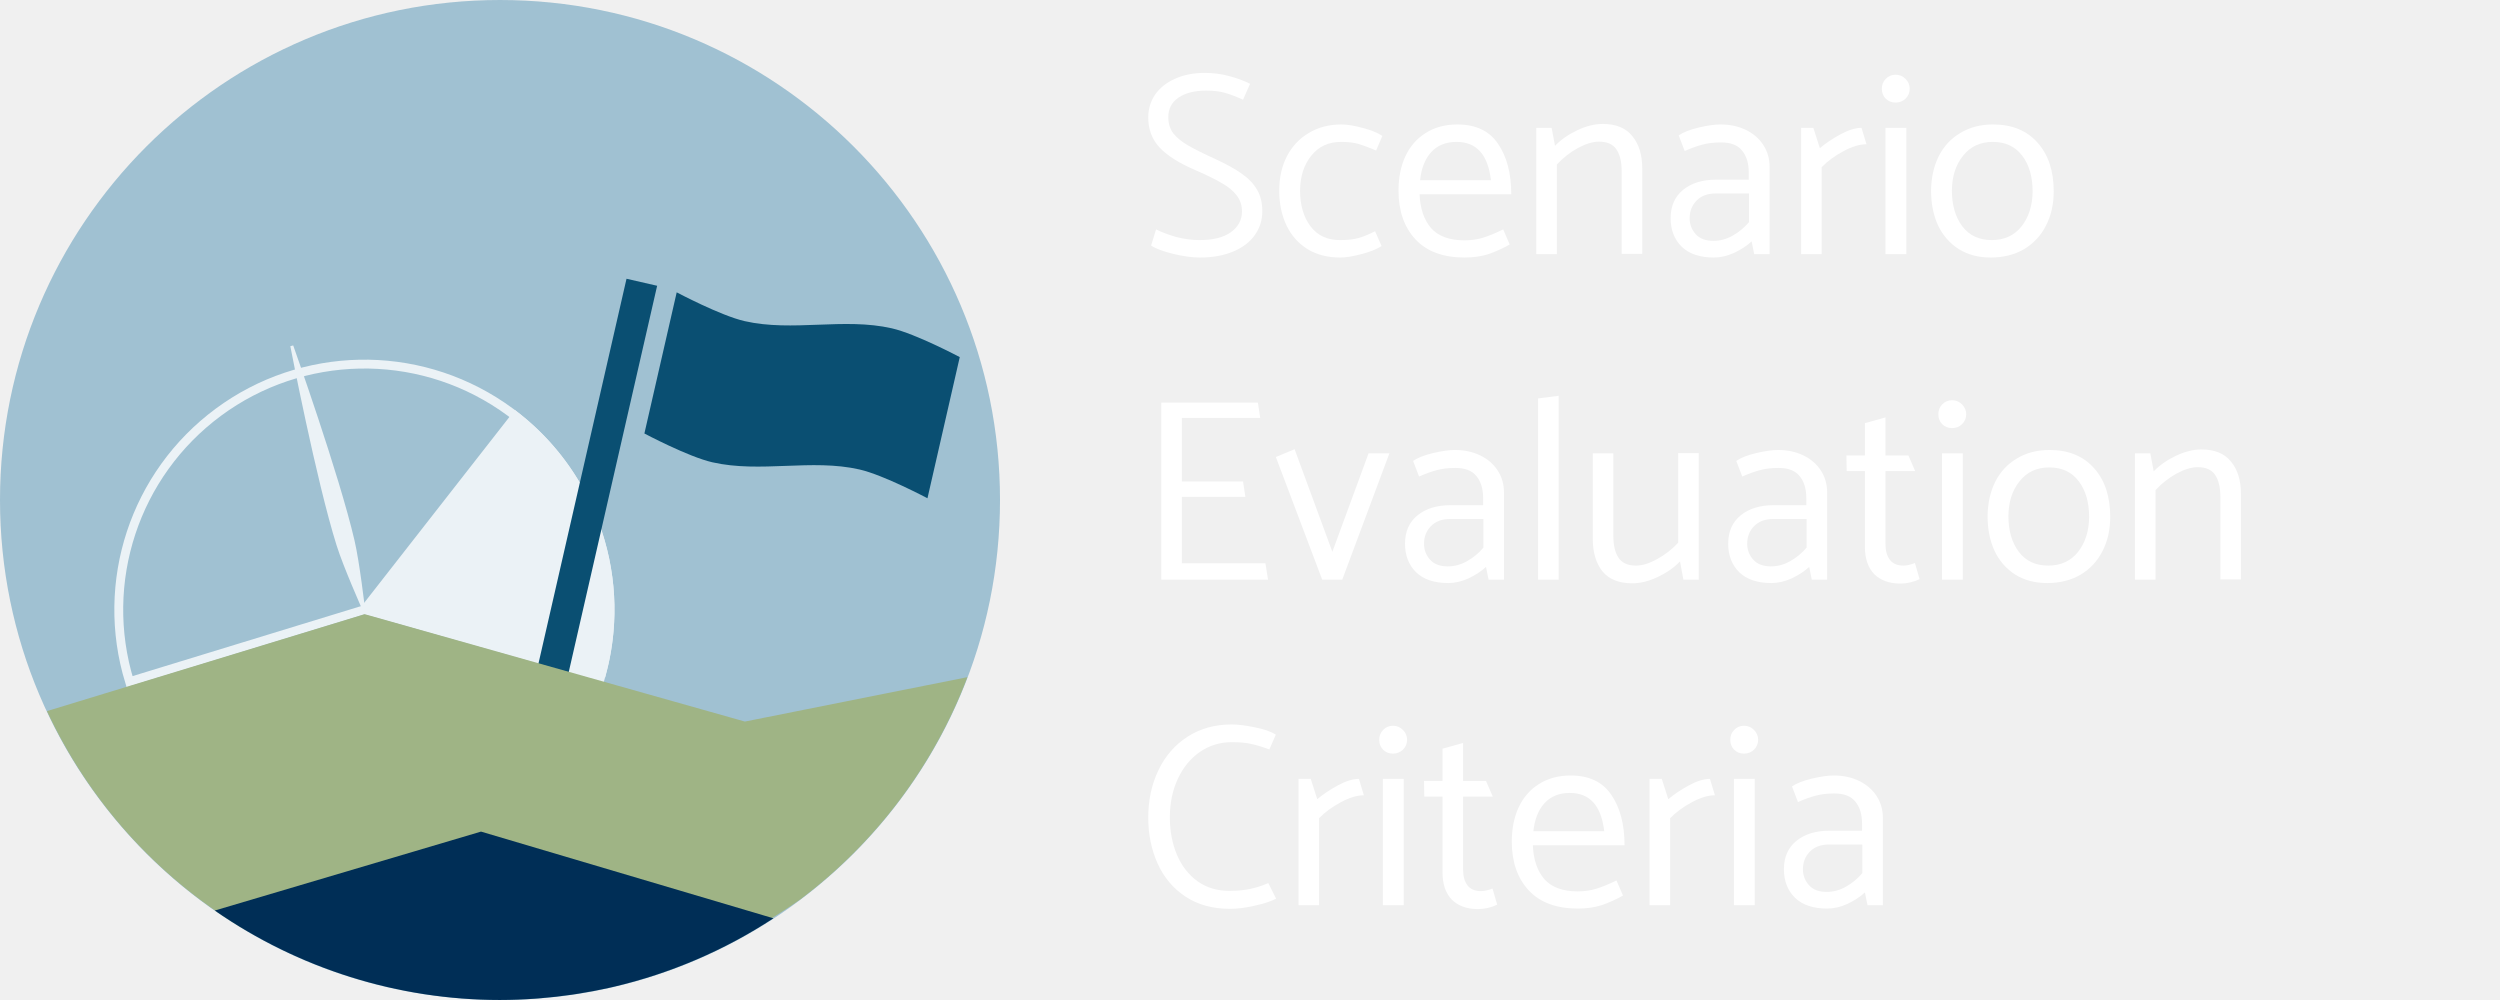
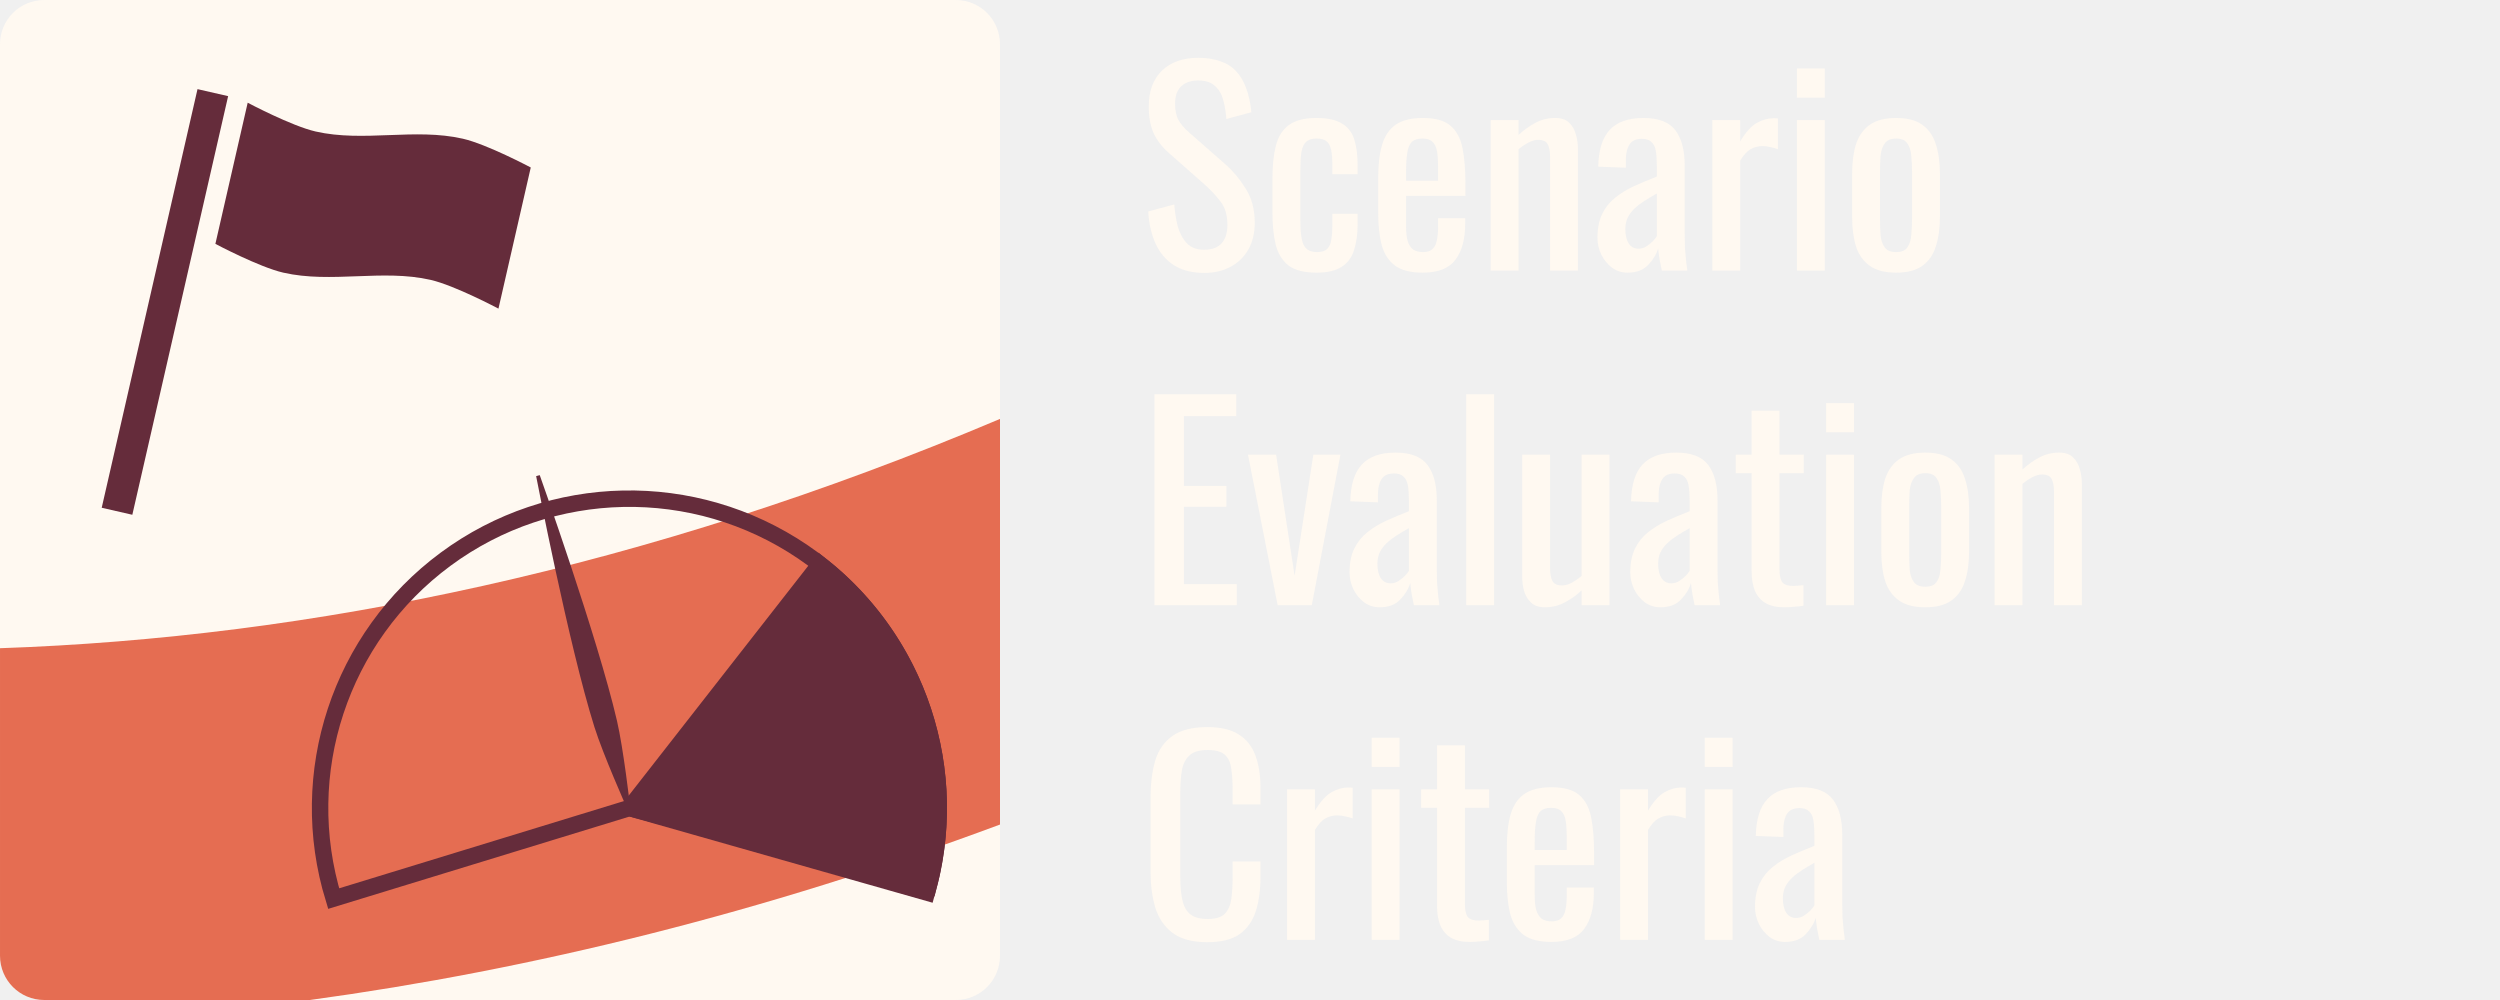
<svg xmlns="http://www.w3.org/2000/svg" version="1.1" id="svg2" xml:space="preserve" width="640" height="256" viewBox="0 0 640 256">
  <defs id="defs6" />
  <g id="g8" transform="matrix(1.333333,0,0,-1.333333,-474.3139,3852.588)">
    <g id="path1038" transform="matrix(2.834646,0,0,-2.834646,611.0355,2909.929)" />
-     <g aria-label="Scenario Evaluation Criteria" transform="scale(1,-1)" id="text381" style="font-size:50px;font-family:Catamaran;-inkscape-font-specification:Catamaran;fill:#ffffff;stroke-width:1.701">
-       <path d="m 576.748,-2842.296 q 1.35,0.9 4.25,1.6 2.9,0.7 5.1,0.7 3.7,0 6.4,-1.15 2.75,-1.15 4.15,-3.15 1.45,-2 1.45,-4.6 0,-2.4 -1,-4.1 -1,-1.75 -2.95,-3.1 -1.9,-1.35 -5.05,-2.8 -3.5,-1.6 -5.3,-2.65 -1.8,-1.05 -2.8,-2.3 -0.95,-1.3 -0.95,-3.1 0,-2.4 1.95,-3.75 2,-1.35 5.3,-1.35 2.2,0 3.7,0.45 1.55,0.45 3.4,1.3 l 1.35,-3.05 q -1.75,-0.9 -4.05,-1.5 -2.25,-0.6 -4.65,-0.6 -3.25,0 -5.75,1.15 -2.45,1.1 -3.8,3.05 -1.3,1.95 -1.3,4.35 0,3.4 2.15,5.75 2.2,2.35 6.85,4.35 3.25,1.4 5.1,2.5 1.9,1.05 2.9,2.4 1,1.3 1,3.05 0,2.45 -2.15,4 -2.1,1.5 -6,1.5 -2.2,0 -4.5,-0.6 -2.25,-0.65 -3.85,-1.45 z" id="path303" style="fill:#ffffff" />
-       <path d="m 619.748,-2845.046 q -1.75,0.9 -3.15,1.3 -1.4,0.4 -3.6,0.4 -3.65,0 -5.65,-2.65 -2,-2.65 -2,-6.9 0.05,-4.05 2.15,-6.65 2.1,-2.65 5.7,-2.65 2.1,0 3.4,0.4 1.35,0.4 3.35,1.25 l 1.2,-2.8 q -1.45,-0.95 -3.85,-1.55 -2.35,-0.65 -4,-0.65 -3.6,0 -6.3,1.65 -2.7,1.6 -4.2,4.5 -1.45,2.85 -1.45,6.55 0,3.75 1.4,6.7 1.4,2.9 4.05,4.55 2.65,1.6 6.25,1.6 1.65,0 4.05,-0.65 2.4,-0.6 3.9,-1.55 z" id="path305" style="fill:#ffffff" />
-       <path d="m 645.898,-2852.146 q 0,-6 -2.55,-9.7 -2.5,-3.7 -7.8,-3.7 -3.5,0 -6.1,1.65 -2.55,1.6 -3.9,4.5 -1.3,2.85 -1.3,6.55 0,5.85 3.25,9.35 3.25,3.5 9.45,3.5 2.5,0 4.55,-0.65 2.05,-0.7 4.1,-1.85 l -1.25,-2.9 q -2.25,1.1 -3.9,1.6 -1.6,0.5 -3.55,0.5 -4.3,0 -6.4,-2.35 -2.05,-2.4 -2.2,-6.5 z m -17.5,-2.7 q 0.35,-3.4 2.1,-5.35 1.8,-2 4.9,-2 5.75,0 6.6,7.35 z" id="path307" style="fill:#ffffff" />
-       <path d="m 654.648,-2857.846 q 1.75,-1.9 4,-3.15 2.3,-1.25 4.1,-1.25 2.35,0 3.35,1.5 1,1.5 1,4.2 v 15.85 h 3.95 v -16.4 q 0,-3.9 -1.9,-6.2 -1.85,-2.35 -5.7,-2.35 -2.3,0 -4.85,1.2 -2.55,1.2 -4.3,3 l -0.65,-3.45 h -2.95 v 24.25 h 3.95 z" id="path309" style="fill:#ffffff" />
-       <path d="m 679.198,-2860.446 q 1.8,-0.8 3.3,-1.2 1.55,-0.45 3.7,-0.45 2.75,0 4,1.55 1.3,1.55 1.3,4.25 v 1.35 h -6.25 q -3.95,0 -6.35,1.95 -2.4,1.95 -2.4,5.45 0,3.35 2.1,5.45 2.15,2.1 6.2,2.1 1.9,0 3.9,-0.9 2,-0.95 3.35,-2.2 l 0.5,2.45 h 2.95 v -16.75 q 0,-2.35 -1.2,-4.2 -1.2,-1.85 -3.35,-2.9 -2.15,-1.05 -4.9,-1.05 -1.65,0 -4.2,0.6 -2.5,0.6 -3.8,1.5 z m 0.95,12.9 q 0,-2 1.3,-3.35 1.35,-1.4 3.7,-1.4 h 6.4 v 5.5 q -1.35,1.6 -3.15,2.6 -1.75,1 -3.7,1 -2.25,0 -3.4,-1.3 -1.15,-1.3 -1.15,-3.05 z" id="path311" style="fill:#ffffff" />
-       <path d="m 705.498,-2857.346 q 1.7,-1.75 4.15,-3.05 2.45,-1.35 4.45,-1.35 l -0.95,-3.15 q -1.75,0 -4.05,1.25 -2.3,1.25 -3.95,2.65 l -1.25,-3.9 h -2.35 v 24.25 h 3.95 z" id="path313" style="fill:#ffffff" />
-       <path d="m 719.698,-2869.746 q 1.1,0 1.9,-0.75 0.8,-0.8 0.8,-1.9 0,-1.1 -0.8,-1.9 -0.8,-0.8 -1.9,-0.8 -1.15,0 -1.9,0.8 -0.75,0.75 -0.75,1.9 0,1.15 0.75,1.9 0.75,0.75 1.9,0.75 z m 2.05,29.1 v -24.25 h -4 v 24.25 z" id="path315" style="fill:#ffffff" />
-       <path d="m 750.048,-2852.696 q 0,3.7 -1.5,6.6 -1.45,2.85 -4.2,4.5 -2.75,1.6 -6.4,1.6 -3.5,0 -6.1,-1.6 -2.6,-1.65 -4,-4.55 -1.35,-2.95 -1.35,-6.7 0.05,-3.7 1.45,-6.55 1.45,-2.9 4.15,-4.5 2.7,-1.65 6.3,-1.65 5.45,0 8.55,3.5 3.1,3.45 3.1,9.35 z m -11.9,9.35 q 3.6,0 5.7,-2.6 2.1,-2.65 2.15,-6.7 0,-4.3 -2,-6.9 -2,-2.65 -5.65,-2.65 -3.6,0 -5.7,2.65 -2.1,2.6 -2.15,6.65 0,4.25 2,6.9 2,2.65 5.65,2.65 z" id="path317" style="fill:#ffffff" />
-       <path d="m 599.198,-2778.146 -0.5,-3.15 h -16.05 v -12.75 h 12.2 l -0.45,-2.95 h -11.75 v -12.2 h 15.05 l -0.45,-2.95 h -18.55 v 34 z" id="path319" style="fill:#ffffff" />
-       <path d="m 613.448,-2778.146 9.05,-24.25 h -4 l -6.95,18.9 -7.25,-19.7 -3.6,1.5 8.9,23.55 z" id="path321" style="fill:#ffffff" />
-       <path d="m 628.198,-2797.946 q 1.8,-0.8 3.3,-1.2 1.55,-0.45 3.7,-0.45 2.75,0 4,1.55 1.3,1.55 1.3,4.25 v 1.35 h -6.25 q -3.95,0 -6.35,1.95 -2.4,1.95 -2.4,5.45 0,3.35 2.1,5.45 2.15,2.1 6.2,2.1 1.9,0 3.9,-0.9 2,-0.95 3.35,-2.2 l 0.5,2.45 h 2.95 v -16.75 q 0,-2.35 -1.2,-4.2 -1.2,-1.85 -3.35,-2.9 -2.15,-1.05 -4.9,-1.05 -1.65,0 -4.2,0.6 -2.5,0.6 -3.8,1.5 z m 0.95,12.9 q 0,-2 1.3,-3.35 1.35,-1.4 3.7,-1.4 h 6.4 v 5.5 q -1.35,1.6 -3.15,2.6 -1.75,1 -3.7,1 -2.25,0 -3.4,-1.3 -1.15,-1.3 -1.15,-3.05 z" id="path323" style="fill:#ffffff" />
-       <path d="m 654.998,-2778.146 v -35.3 l -3.95,0.5 v 34.8 z" id="path325" style="fill:#ffffff" />
-       <path d="m 677.948,-2785.246 q -1.75,1.9 -4.05,3.15 -2.25,1.25 -4.05,1.25 -2.35,0 -3.35,-1.5 -1,-1.5 -1,-4.2 v -15.85 h -3.95 v 16.4 q 0,3.9 1.85,6.25 1.9,2.3 5.75,2.3 2.3,0 4.85,-1.2 2.55,-1.2 4.3,-3 l 0.65,3.5 h 2.95 v -24.3 h -3.95 z" id="path327" style="fill:#ffffff" />
-       <path d="m 690.248,-2797.946 q 1.8,-0.8 3.3,-1.2 1.55,-0.45 3.7,-0.45 2.75,0 4,1.55 1.3,1.55 1.3,4.25 v 1.35 h -6.25 q -3.95,0 -6.35,1.95 -2.4,1.95 -2.4,5.45 0,3.35 2.1,5.45 2.15,2.1 6.2,2.1 1.9,0 3.9,-0.9 2,-0.95 3.35,-2.2 l 0.5,2.45 h 2.95 v -16.75 q 0,-2.35 -1.2,-4.2 -1.2,-1.85 -3.35,-2.9 -2.15,-1.05 -4.9,-1.05 -1.65,0 -4.2,0.6 -2.5,0.6 -3.8,1.5 z m 0.95,12.9 q 0,-2 1.3,-3.35 1.35,-1.4 3.7,-1.4 h 6.4 v 5.5 q -1.35,1.6 -3.15,2.6 -1.75,1 -3.7,1 -2.25,0 -3.4,-1.3 -1.15,-1.3 -1.15,-3.05 z" id="path329" style="fill:#ffffff" />
-       <path d="m 717.748,-2801.996 v -7.3 l -3.95,1.1 v 6.2 h -3.55 l 0.05,3 h 3.5 v 14.55 q 0,3.4 1.8,5.25 1.85,1.8 5,1.8 1.9,0 3.7,-0.85 l -0.9,-3.1 q -1.25,0.5 -2.2,0.5 -1.75,0 -2.6,-1.1 -0.85,-1.1 -0.85,-3.05 v -14 h 5.7 l -1.3,-3 z" id="path331" style="fill:#ffffff" />
-       <path d="m 730.548,-2807.246 q 1.1,0 1.9,-0.75 0.8,-0.8 0.8,-1.9 0,-1.1 -0.8,-1.9 -0.8,-0.8 -1.9,-0.8 -1.15,0 -1.9,0.8 -0.75,0.75 -0.75,1.9 0,1.15 0.75,1.9 0.75,0.75 1.9,0.75 z m 2.05,29.1 v -24.25 h -4 v 24.25 z" id="path333" style="fill:#ffffff" />
-       <path d="m 760.898,-2790.196 q 0,3.7 -1.5,6.6 -1.45,2.85 -4.2,4.5 -2.75,1.6 -6.4,1.6 -3.5,0 -6.1,-1.6 -2.6,-1.65 -4,-4.55 -1.35,-2.95 -1.35,-6.7 0.05,-3.7 1.45,-6.55 1.45,-2.9 4.15,-4.5 2.7,-1.65 6.3,-1.65 5.45,0 8.55,3.5 3.1,3.45 3.1,9.35 z m -11.9,9.35 q 3.6,0 5.7,-2.6 2.1,-2.65 2.15,-6.7 0,-4.3 -2,-6.9 -2,-2.65 -5.65,-2.65 -3.6,0 -5.7,2.65 -2.1,2.6 -2.15,6.65 0,4.25 2,6.9 2,2.65 5.65,2.65 z" id="path335" style="fill:#ffffff" />
-       <path d="m 769.598,-2795.346 q 1.75,-1.9 4,-3.15 2.3,-1.25 4.1,-1.25 2.35,0 3.35,1.5 1,1.5 1,4.2 v 15.85 h 3.95 v -16.4 q 0,-3.9 -1.9,-6.2 -1.85,-2.35 -5.7,-2.35 -2.3,0 -4.85,1.2 -2.55,1.2 -4.3,3 l -0.65,-3.45 h -2.95 v 24.25 h 3.95 z" id="path337" style="fill:#ffffff" />
-       <path d="m 600.698,-2748.396 q -1.45,-0.9 -4.05,-1.4 -2.6,-0.55 -4.45,-0.55 -4.8,0 -8.45,2.35 -3.65,2.35 -5.6,6.45 -1.95,4.05 -1.95,9.1 0,4.8 1.8,8.8 1.8,4 5.35,6.35 3.55,2.35 8.55,2.35 2.15,0 4.7,-0.6 2.6,-0.55 4.15,-1.35 l -1.5,-3 q -1.55,0.7 -3.35,1.1 -1.75,0.4 -4.15,0.4 -3.5,0 -6.1,-1.85 -2.6,-1.9 -3.95,-5.1 -1.35,-3.25 -1.35,-7.15 0,-4.15 1.55,-7.45 1.55,-3.3 4.25,-5.15 2.75,-1.85 6.05,-1.85 2.35,0 3.8,0.35 1.45,0.3 3.45,1.05 z" id="path339" style="fill:#ffffff" />
-       <path d="m 608.998,-2732.346 q 1.7,-1.75 4.15,-3.05 2.45,-1.35 4.45,-1.35 l -0.95,-3.15 q -1.75,0 -4.05,1.25 -2.3,1.25 -3.95,2.65 l -1.25,-3.9 h -2.35 v 24.25 h 3.95 z" id="path341" style="fill:#ffffff" />
-       <path d="m 623.198,-2744.746 q 1.1,0 1.9,-0.75 0.8,-0.8 0.8,-1.9 0,-1.1 -0.8,-1.9 -0.8,-0.8 -1.9,-0.8 -1.15,0 -1.9,0.8 -0.75,0.75 -0.75,1.9 0,1.15 0.75,1.9 0.75,0.75 1.9,0.75 z m 2.05,29.1 v -24.25 h -4 v 24.25 z" id="path343" style="fill:#ffffff" />
-       <path d="m 636.648,-2739.496 v -7.3 l -3.95,1.1 v 6.2 h -3.55 l 0.05,3 h 3.5 v 14.55 q 0,3.4 1.8,5.25 1.85,1.8 5,1.8 1.9,0 3.7,-0.85 l -0.9,-3.1 q -1.25,0.5 -2.2,0.5 -1.75,0 -2.6,-1.1 -0.85,-1.1 -0.85,-3.05 v -14 h 5.7 l -1.3,-3 z" id="path345" style="fill:#ffffff" />
-       <path d="m 667.648,-2727.146 q 0,-6 -2.55,-9.7 -2.5,-3.7 -7.8,-3.7 -3.5,0 -6.1,1.65 -2.55,1.6 -3.9,4.5 -1.3,2.85 -1.3,6.55 0,5.85 3.25,9.35 3.25,3.5 9.45,3.5 2.5,0 4.55,-0.65 2.05,-0.7 4.1,-1.85 l -1.25,-2.9 q -2.25,1.1 -3.9,1.6 -1.6,0.5 -3.55,0.5 -4.3,0 -6.4,-2.35 -2.05,-2.4 -2.2,-6.5 z m -17.5,-2.7 q 0.35,-3.4 2.1,-5.35 1.8,-2 4.9,-2 5.75,0 6.6,7.35 z" id="path347" style="fill:#ffffff" />
-       <path d="m 676.398,-2732.346 q 1.7,-1.75 4.15,-3.05 2.45,-1.35 4.45,-1.35 l -0.95,-3.15 q -1.75,0 -4.05,1.25 -2.3,1.25 -3.95,2.65 l -1.25,-3.9 h -2.35 v 24.25 h 3.95 z" id="path349" style="fill:#ffffff" />
-       <path d="m 690.598,-2744.746 q 1.1,0 1.9,-0.75 0.8,-0.8 0.8,-1.9 0,-1.1 -0.8,-1.9 -0.8,-0.8 -1.9,-0.8 -1.15,0 -1.9,0.8 -0.75,0.75 -0.75,1.9 0,1.15 0.75,1.9 0.75,0.75 1.9,0.75 z m 2.05,29.1 v -24.25 h -4 v 24.25 z" id="path351" style="fill:#ffffff" />
-       <path d="m 700.948,-2735.446 q 1.8,-0.8 3.3,-1.2 1.55,-0.45 3.7,-0.45 2.75,0 4,1.55 1.3,1.55 1.3,4.25 v 1.35 h -6.25 q -3.95,0 -6.35,1.95 -2.4,1.95 -2.4,5.45 0,3.35 2.1,5.45 2.15,2.1 6.2,2.1 1.9,0 3.9,-0.9 2,-0.95 3.35,-2.2 l 0.5,2.45 h 2.95 v -16.75 q 0,-2.35 -1.2,-4.2 -1.2,-1.85 -3.35,-2.9 -2.15,-1.05 -4.9,-1.05 -1.65,0 -4.2,0.6 -2.5,0.6 -3.8,1.5 z m 0.95,12.9 q 0,-2 1.3,-3.35 1.35,-1.4 3.7,-1.4 h 6.4 v 5.5 q -1.35,1.6 -3.15,2.6 -1.75,1 -3.7,1 -2.25,0 -3.4,-1.3 -1.15,-1.3 -1.15,-3.05 z" id="path353" style="fill:#ffffff" />
+     <g id="g1921" transform="matrix(2.834646,0,0,-2.834646,67.73544,2889.441)">
+       <path id="rect243" clip-path="none" style="fill:#fff9f1;stroke-width:2.053;fill-opacity:1" d="M 104.6 9.7506889e-07 C 102.938 9.7506889e-07 101.6 1.338 101.6 3 L 101.6 64.734 C 101.6 66.396 102.938 67.733 104.6 67.733 L 166.334 67.733 C 167.996 67.733 169.333 66.396 169.333 64.734 L 169.333 3 C 169.333 1.338 167.996 9.7506889e-07 166.334 9.7506889e-07 L 104.6 9.7506889e-07 z " />
+       <path id="path1772" clip-path="none" style="stroke-width:2.053;fill:#e56d52;fill-opacity:1" d="M 165.583 95.676 C 141.545 105.844 118.796 110.488 97.85 111.207 L 97.85 132.035 C 97.85 133.697 99.187 135.035 100.849 135.035 L 118.837 135.035 C 133.924 132.976 149.553 129.118 165.583 123.15 L 165.583 95.676 z " transform="translate(3.750401,-67.30178)" />
+       <g id="g1713" transform="matrix(1.093526,0.6246449,-0.6246449,1.093526,199.6829,121.7215)">
+         <path style="fill:none;fill-opacity:1;stroke:#652c3b;stroke-width:0.884;stroke-dasharray:none;stroke-opacity:1" id="path1707" d="m -76.014,-12.231 a 16.637,16.637 0 0 1 -3.826,-18.836 16.637,16.637 0 0 1 16.491,-9.874 16.637,16.637 0 0 1 14.797,12.267 l -16.066,4.321 z" />
+         <path style="fill:#652c3b;fill-opacity:1;stroke:#652c3b;stroke-width:0.884;stroke-dasharray:none;stroke-opacity:1" id="path1709" d="m -62.226,-40.817 a 16.637,16.637 0 0 1 13.76,12.478 l -16.152,3.986 z" />
+         <path style="color:#000000;fill:#652c3b;fill-opacity:1;-inkscape-stroke:none" d="m -77.828,-37.363 c 0,0 6.027,7.023 9.413,10.161 1.135,1.052 3.637,2.888 3.637,2.888 l 0.141,-0.141 c 0,0 -1.836,-2.501 -2.888,-3.637 -3.138,-3.386 -10.161,-9.413 -10.161,-9.413 z" id="path1711" />
+       </g>
+       <path id="path1715" style="fill:#652c3b;fill-opacity:1;stroke:none;stroke-width:0.029;stroke-dasharray:none;stroke-opacity:1" d="m 118.377,6.957 c 0,0 2.968,1.576 4.598,1.949 3.259,0.746 6.717,-0.257 9.977,0.489 1.63,0.373 4.598,1.949 4.598,1.949 l -2.188,9.561 c 0,0 -2.968,-1.576 -4.598,-1.949 -3.259,-0.746 -6.717,0.257 -9.977,-0.489 -1.63,-0.373 -4.598,-1.949 -4.598,-1.949 z m -7.814,27.91 6.489,-28.355 -2.074,-0.475 -6.489,28.355 z" />
    </g>
-     <g id="g981" transform="matrix(2.834646,0,0,-2.834646,355.7355,2889.441)">
-       <circle style="fill:#a0c1d2;fill-opacity:1;stroke:none;stroke-width:2.508" id="path1268" cx="33.867" cy="33.867" r="33.867" />
-       <g id="g2237" transform="rotate(29.73591,-143.6132,176.6593)">
-         <path style="fill:none;fill-opacity:1;stroke:#ebf2f6;stroke-width:0.6;stroke-dasharray:none;stroke-opacity:1" id="path1588" d="m -76.014,-12.231 a 16.637,16.637 0 0 1 -3.826,-18.836 16.637,16.637 0 0 1 16.491,-9.874 16.637,16.637 0 0 1 14.797,12.267 l -16.066,4.321 z" />
-         <path style="fill:#ebf2f6;fill-opacity:1;stroke:#ebf2f6;stroke-width:0.6;stroke-dasharray:none;stroke-opacity:1" id="path2056" d="m -62.226,-40.817 a 16.637,16.637 0 0 1 13.76,12.478 l -16.152,3.986 z" />
-         <path style="color:#000000;fill:#ebf2f6;-inkscape-stroke:none" d="m -77.828,-37.363 c 0,0 6.027,7.023 9.413,10.161 1.135,1.052 3.637,2.888 3.637,2.888 l 0.141,-0.141 c 0,0 -1.836,-2.501 -2.888,-3.637 -3.138,-3.386 -10.161,-9.413 -10.161,-9.413 z" id="path2228" />
-       </g>
-       <path id="path6" style="fill:#0a4f72;fill-opacity:1;stroke:none;stroke-width:0.029;stroke-dasharray:none;stroke-opacity:1" d="m 45.835,19.801 c 0,0 2.968,1.576 4.598,1.949 3.259,0.746 6.717,-0.257 9.977,0.489 1.63,0.373 4.598,1.949 4.598,1.949 l -2.188,9.561 c 0,0 -2.968,-1.576 -4.598,-1.949 -3.259,-0.746 -6.717,0.257 -9.977,-0.489 -1.63,-0.373 -4.598,-1.949 -4.598,-1.949 z m -7.814,27.91 6.489,-28.355 -2.074,-0.475 -6.489,28.355 z" />
-       <path id="path1056" style="fill:#9fb485;fill-opacity:1;stroke:none;stroke-width:1.651" d="M 24.699,41.6 3.181,48.165 A 33.867,33.867 0 0 0 16.283,62.787 c 5.327,3.053 11.31,4.717 17.495,4.718 7.363,-8.46e-4 14.414,-2.355 20.41,-6.573 a 33.867,33.867 0 0 0 11.337,-15.067 l -15.071,3.008 z" />
-       <path style="fill:#ebf2f6;fill-opacity:1;stroke:none;stroke-width:1" d="m 41.713,47.512 9.037,-33.725" id="path1885" />
-       <path id="path2511" style="fill:#002e56;fill-opacity:1;stroke:none;stroke-width:1.651" d="m 32.58,56.327 -18.029,5.345 a 33.867,33.867 0 0 0 19.298,6.06 c 0.015,-3.4e-5 0.031,-4.63e-4 0.046,-5.17e-4 a 33.867,33.867 0 0 0 2.35,-0.088 c 0.117,-0.008 0.234,-0.018 0.35,-0.028 a 33.867,33.867 0 0 0 2.104,-0.237 c 0.15,-0.022 0.3,-0.045 0.45,-0.069 a 33.867,33.867 0 0 0 2.092,-0.396 c 0.107,-0.024 0.214,-0.049 0.321,-0.073 A 33.867,33.867 0 0 0 52.386,62.199 Z" />
+     <g aria-label="Scenario Evaluation Criteria" transform="scale(1,-1)" id="text378" style="font-size:50px;font-family:Catamaran;-inkscape-font-specification:Catamaran;fill:#fff9f1;stroke:#652c3b;stroke-width:3.155;fill-opacity:1">
+       <path d="m 586.948,-2837.041 q -3.5,0 -5.85,-1.5 -2.3,-1.5 -3.5,-4.15 -1.2,-2.65 -1.4,-6.15 l 5,-1.35 q 0.15,2.15 0.65,4.15 0.55,2 1.75,3.3 1.2,1.25 3.35,1.25 2.2,0 3.3,-1.2 1.15,-1.25 1.15,-3.55 0,-2.75 -1.25,-4.4 -1.25,-1.7 -3.15,-3.4 l -6.8,-6 q -2,-1.75 -2.95,-3.8 -0.95,-2.1 -0.95,-5.15 0,-4.45 2.55,-6.9 2.55,-2.45 6.95,-2.45 2.4,0 4.2,0.65 1.85,0.6 3.05,1.9 1.25,1.3 1.95,3.3 0.75,1.95 1,4.6 l -4.8,1.3 q -0.15,-2 -0.6,-3.65 -0.45,-1.7 -1.6,-2.7 -1.1,-1.05 -3.2,-1.05 -2.1,0 -3.3,1.15 -1.15,1.1 -1.15,3.3 0,1.85 0.6,3.05 0.65,1.2 2.05,2.45 l 6.85,6 q 2.3,2 4.05,4.8 1.75,2.75 1.75,6.55 0,3 -1.25,5.2 -1.25,2.15 -3.45,3.3 -2.15,1.15 -5,1.15 z" style="font-family:Oswald;-inkscape-font-specification:Oswald;stroke:none;fill:#fff9f1;fill-opacity:1" id="path301" />
+       <path d="m 608.498,-2837.091 q -3.55,0 -5.4,-1.4 -1.8,-1.45 -2.45,-4.05 -0.6,-2.6 -0.6,-6.05 v -6.65 q 0,-3.65 0.65,-6.2 0.65,-2.6 2.45,-3.95 1.85,-1.4 5.35,-1.4 3.15,0 4.85,1.05 1.75,1 2.4,3.05 0.65,2 0.65,5 v 1.7 h -4.85 v -1.75 q 0,-1.9 -0.25,-3 -0.25,-1.1 -0.9,-1.6 -0.65,-0.5 -1.85,-0.5 -1.3,0 -2,0.6 -0.7,0.6 -0.95,2.05 -0.2,1.4 -0.2,3.85 v 9.1 q 0,3.7 0.7,4.95 0.7,1.25 2.5,1.25 1.35,0 1.95,-0.6 0.65,-0.65 0.8,-1.8 0.2,-1.15 0.2,-2.6 v -2.35 h 4.85 v 2 q 0,2.9 -0.7,5 -0.65,2.1 -2.4,3.2 -1.7,1.1 -4.8,1.1 z" style="font-family:Oswald;-inkscape-font-specification:Oswald;stroke:none;fill:#fff9f1;fill-opacity:1" id="path303" />
+       <path d="m 628.898,-2837.091 q -3.4,0 -5.25,-1.3 -1.85,-1.35 -2.6,-3.9 -0.7,-2.6 -0.7,-6.35 v -6.6 q 0,-3.85 0.75,-6.4 0.75,-2.55 2.6,-3.85 1.9,-1.3 5.2,-1.3 3.65,0 5.35,1.5 1.75,1.5 2.3,4.35 0.55,2.8 0.55,6.75 v 2.35 h -11.4 v 5.8 q 0,1.75 0.3,2.85 0.35,1.1 1.05,1.65 0.75,0.5 1.9,0.5 1.2,0 1.8,-0.55 0.65,-0.6 0.85,-1.65 0.25,-1.1 0.25,-2.55 v -1.75 h 5.2 v 1.1 q 0,4.35 -1.85,6.85 -1.85,2.5 -6.3,2.5 z m -3.2,-17.65 h 6.15 v -2.6 q 0,-1.8 -0.2,-3 -0.2,-1.25 -0.85,-1.85 -0.6,-0.65 -1.95,-0.65 -1.3,0 -2,0.6 -0.65,0.6 -0.9,2.05 -0.25,1.4 -0.25,3.9 z" style="font-family:Oswald;-inkscape-font-specification:Oswald;stroke:none;fill:#fff9f1;fill-opacity:1" id="path305" />
+       <path d="m 641.948,-2837.491 v -28.9 h 5.35 v 2.85 q 1.45,-1.35 3.2,-2.3 1.75,-0.95 3.85,-0.95 1.75,0 2.65,0.9 0.95,0.9 1.3,2.25 0.4,1.35 0.4,2.75 v 23.4 h -5.35 v -21.85 q 0,-1.55 -0.45,-2.4 -0.45,-0.85 -1.85,-0.85 -0.9,0 -1.9,0.55 -0.95,0.5 -1.85,1.25 v 23.3 z" style="font-family:Oswald;-inkscape-font-specification:Oswald;stroke:none;fill:#fff9f1;fill-opacity:1" id="path307" />
+       <path d="m 668.248,-2837.091 q -1.7,0 -3,-0.95 -1.3,-1 -2.05,-2.5 -0.75,-1.55 -0.75,-3.25 0,-2.7 0.9,-4.55 0.9,-1.85 2.45,-3.1 1.6,-1.3 3.65,-2.25 2.1,-0.95 4.4,-1.85 v -2.05 q 0,-1.75 -0.2,-2.9 -0.2,-1.15 -0.85,-1.7 -0.6,-0.6 -1.85,-0.6 -1.1,0 -1.8,0.5 -0.65,0.5 -0.95,1.45 -0.3,0.9 -0.3,2.15 v 1.45 l -5.3,-0.2 q 0.1,-4.8 2.2,-7.05 2.1,-2.3 6.5,-2.3 4.3,0 6.1,2.35 1.8,2.35 1.8,6.8 v 13.2 q 0,1.35 0.05,2.6 0.1,1.25 0.2,2.35 0.15,1.05 0.25,2 h -4.9 q -0.15,-0.8 -0.4,-2 -0.2,-1.25 -0.3,-2.25 -0.5,1.7 -1.95,3.2 -1.4,1.45 -3.9,1.45 z m 2.1,-4.6 q 0.8,0 1.5,-0.45 0.7,-0.45 1.25,-1 0.55,-0.6 0.75,-0.95 v -8.2 q -1.25,0.7 -2.35,1.4 -1.1,0.7 -1.95,1.5 -0.8,0.75 -1.3,1.75 -0.45,0.95 -0.45,2.2 0,1.75 0.65,2.75 0.65,1 1.9,1 z" style="font-family:Oswald;-inkscape-font-specification:Oswald;stroke:none;fill:#fff9f1;fill-opacity:1" id="path309" />
+       <path d="m 684.498,-2837.491 v -28.9 h 5.35 v 4.1 q 1.6,-2.65 3.2,-3.55 1.6,-0.9 3.2,-0.9 0.2,0 0.35,0 0.2,0 0.5,0.05 v 5.9 q -0.6,-0.25 -1.4,-0.4 -0.75,-0.2 -1.55,-0.2 -1.25,0 -2.3,0.6 -1,0.55 -2,2.2 v 21.1 z" style="font-family:Oswald;-inkscape-font-specification:Oswald;stroke:none;fill:#fff9f1;fill-opacity:1" id="path311" />
+       <path d="m 700.748,-2837.491 v -28.9 h 5.35 v 28.9 z m 0,-33.2 v -5.6 h 5.35 v 5.6 z" style="font-family:Oswald;-inkscape-font-specification:Oswald;stroke:none;fill:#fff9f1;fill-opacity:1" id="path313" />
+       <path d="m 719.798,-2837.091 q -3.2,0 -5.05,-1.3 -1.85,-1.3 -2.65,-3.7 -0.75,-2.4 -0.75,-5.65 v -8.4 q 0,-3.25 0.75,-5.65 0.8,-2.4 2.65,-3.7 1.85,-1.3 5.05,-1.3 3.2,0 5,1.3 1.85,1.3 2.6,3.7 0.8,2.4 0.8,5.65 v 8.4 q 0,3.25 -0.8,5.65 -0.75,2.4 -2.6,3.7 -1.8,1.3 -5,1.3 z m 0,-3.95 q 1.55,0 2.15,-0.9 0.65,-0.9 0.75,-2.35 0.15,-1.5 0.15,-3.1 v -9.05 q 0,-1.65 -0.15,-3.1 -0.1,-1.45 -0.75,-2.35 -0.6,-0.95 -2.15,-0.95 -1.55,0 -2.2,0.95 -0.65,0.9 -0.8,2.35 -0.1,1.45 -0.1,3.1 v 9.05 q 0,1.6 0.1,3.1 0.15,1.45 0.8,2.35 0.65,0.9 2.2,0.9 z" style="font-family:Oswald;-inkscape-font-specification:Oswald;stroke:none;fill:#fff9f1;fill-opacity:1" id="path315" />
+       <path d="m 577.398,-2773.241 v -40.5 h 15.7 v 4.2 h -10.05 v 13.4 h 8.15 v 4 h -8.15 v 14.85 h 10.15 v 4.05 z" style="font-family:Oswald;-inkscape-font-specification:Oswald;stroke:none;fill:#fff9f1;fill-opacity:1" id="path317" />
+       <path d="m 601.048,-2773.241 -5.7,-28.9 h 5.4 l 3.55,23.25 3.6,-23.25 h 5.2 l -5.5,28.9 z" style="font-family:Oswald;-inkscape-font-specification:Oswald;stroke:none;fill:#fff9f1;fill-opacity:1" id="path319" />
+       <path d="m 620.648,-2772.841 q -1.7,0 -3,-0.95 -1.3,-1 -2.05,-2.5 -0.75,-1.55 -0.75,-3.25 0,-2.7 0.9,-4.55 0.9,-1.85 2.45,-3.1 1.6,-1.3 3.65,-2.25 2.1,-0.95 4.4,-1.85 v -2.05 q 0,-1.75 -0.2,-2.9 -0.2,-1.15 -0.85,-1.7 -0.6,-0.6 -1.85,-0.6 -1.1,0 -1.8,0.5 -0.65,0.5 -0.95,1.45 -0.3,0.9 -0.3,2.15 v 1.45 l -5.3,-0.2 q 0.1,-4.8 2.2,-7.05 2.1,-2.3 6.5,-2.3 4.3,0 6.1,2.35 1.8,2.35 1.8,6.8 v 13.2 q 0,1.35 0.05,2.6 0.1,1.25 0.2,2.35 0.15,1.05 0.25,2 h -4.9 q -0.15,-0.8 -0.4,-2 -0.2,-1.25 -0.3,-2.25 -0.5,1.7 -1.95,3.2 -1.4,1.45 -3.9,1.45 z m 2.1,-4.6 q 0.8,0 1.5,-0.45 0.7,-0.45 1.25,-1 0.55,-0.6 0.75,-0.95 v -8.2 q -1.25,0.7 -2.35,1.4 -1.1,0.7 -1.95,1.5 -0.8,0.75 -1.3,1.75 -0.45,0.95 -0.45,2.2 0,1.75 0.65,2.75 0.65,1 1.9,1 z" style="font-family:Oswald;-inkscape-font-specification:Oswald;stroke:none;fill:#fff9f1;fill-opacity:1" id="path321" />
+       <path d="m 637.248,-2773.241 v -40.5 h 5.35 v 40.5 z" style="font-family:Oswald;-inkscape-font-specification:Oswald;stroke:none;fill:#fff9f1;fill-opacity:1" id="path323" />
+       <path d="m 652.348,-2772.841 q -1.7,0 -2.65,-0.9 -0.95,-0.9 -1.35,-2.25 -0.35,-1.35 -0.35,-2.75 v -23.4 h 5.35 v 21.8 q 0,1.55 0.45,2.45 0.45,0.85 1.85,0.85 0.9,0 1.85,-0.5 1,-0.55 1.9,-1.3 v -23.3 h 5.35 v 28.9 h -5.35 v -2.85 q -1.4,1.35 -3.2,2.3 -1.75,0.95 -3.85,0.95 z" style="font-family:Oswald;-inkscape-font-specification:Oswald;stroke:none;fill:#fff9f1;fill-opacity:1" id="path325" />
+       <path d="m 674.548,-2772.841 q -1.7,0 -3,-0.95 -1.3,-1 -2.05,-2.5 -0.75,-1.55 -0.75,-3.25 0,-2.7 0.9,-4.55 0.9,-1.85 2.45,-3.1 1.6,-1.3 3.65,-2.25 2.1,-0.95 4.4,-1.85 v -2.05 q 0,-1.75 -0.2,-2.9 -0.2,-1.15 -0.85,-1.7 -0.6,-0.6 -1.85,-0.6 -1.1,0 -1.8,0.5 -0.65,0.5 -0.95,1.45 -0.3,0.9 -0.3,2.15 v 1.45 l -5.3,-0.2 q 0.1,-4.8 2.2,-7.05 2.1,-2.3 6.5,-2.3 4.3,0 6.1,2.35 1.8,2.35 1.8,6.8 v 13.2 q 0,1.35 0.05,2.6 0.1,1.25 0.2,2.35 0.15,1.05 0.25,2 h -4.9 q -0.15,-0.8 -0.4,-2 -0.2,-1.25 -0.3,-2.25 -0.5,1.7 -1.95,3.2 -1.4,1.45 -3.9,1.45 z m 2.1,-4.6 q 0.8,0 1.5,-0.45 0.7,-0.45 1.25,-1 0.55,-0.6 0.75,-0.95 v -8.2 q -1.25,0.7 -2.35,1.4 -1.1,0.7 -1.95,1.5 -0.8,0.75 -1.3,1.75 -0.45,0.95 -0.45,2.2 0,1.75 0.65,2.75 0.65,1 1.9,1 z" style="font-family:Oswald;-inkscape-font-specification:Oswald;stroke:none;fill:#fff9f1;fill-opacity:1" id="path327" />
+       <path d="m 698.298,-2772.841 q -2.25,0 -3.65,-0.85 -1.35,-0.85 -2,-2.4 -0.6,-1.55 -0.6,-3.65 v -18.85 h -3.05 v -3.55 h 3.05 v -8.45 h 5.35 v 8.45 h 4.65 v 3.55 h -4.65 v 18.5 q 0,1.7 0.55,2.45 0.55,0.7 2.1,0.7 0.4,0 0.9,-0.05 0.55,-0.05 1.05,-0.1 v 3.95 q -1,0.15 -1.85,0.2 -0.85,0.1 -1.85,0.1 z" style="font-family:Oswald;-inkscape-font-specification:Oswald;stroke:none;fill:#fff9f1;fill-opacity:1" id="path329" />
+       <path d="m 706.348,-2773.241 v -28.9 h 5.35 v 28.9 z m 0,-33.2 v -5.6 h 5.35 v 5.6 z" style="font-family:Oswald;-inkscape-font-specification:Oswald;stroke:none;fill:#fff9f1;fill-opacity:1" id="path331" />
+       <path d="m 725.398,-2772.841 q -3.2,0 -5.05,-1.3 -1.85,-1.3 -2.65,-3.7 -0.75,-2.4 -0.75,-5.65 v -8.4 q 0,-3.25 0.75,-5.65 0.8,-2.4 2.65,-3.7 1.85,-1.3 5.05,-1.3 3.2,0 5,1.3 1.85,1.3 2.6,3.7 0.8,2.4 0.8,5.65 v 8.4 q 0,3.25 -0.8,5.65 -0.75,2.4 -2.6,3.7 -1.8,1.3 -5,1.3 z m 0,-3.95 q 1.55,0 2.15,-0.9 0.65,-0.9 0.75,-2.35 0.15,-1.5 0.15,-3.1 v -9.05 q 0,-1.65 -0.15,-3.1 -0.1,-1.45 -0.75,-2.35 -0.6,-0.95 -2.15,-0.95 -1.55,0 -2.2,0.95 -0.65,0.9 -0.8,2.35 -0.1,1.45 -0.1,3.1 v 9.05 q 0,1.6 0.1,3.1 0.15,1.45 0.8,2.35 0.65,0.9 2.2,0.9 z" style="font-family:Oswald;-inkscape-font-specification:Oswald;stroke:none;fill:#fff9f1;fill-opacity:1" id="path333" />
+       <path d="m 738.698,-2773.241 v -28.9 h 5.35 v 2.85 q 1.45,-1.35 3.2,-2.3 1.75,-0.95 3.85,-0.95 1.75,0 2.65,0.9 0.95,0.9 1.3,2.25 0.4,1.35 0.4,2.75 v 23.4 h -5.35 v -21.85 q 0,-1.55 -0.45,-2.4 -0.45,-0.85 -1.85,-0.85 -0.9,0 -1.9,0.55 -0.95,0.5 -1.85,1.25 v 23.3 z" style="font-family:Oswald;-inkscape-font-specification:Oswald;stroke:none;fill:#fff9f1;fill-opacity:1" id="path335" />
+       <path d="m 587.548,-2708.541 q -4.3,0 -6.7,-1.8 -2.35,-1.8 -3.3,-4.85 -0.9,-3.05 -0.9,-6.8 v -14.3 q 0,-4.1 0.9,-7.15 0.95,-3.05 3.3,-4.7 2.4,-1.7 6.7,-1.7 3.8,0 6,1.4 2.25,1.4 3.2,4 1,2.6 1,6.25 v 3.2 h -5.35 v -2.85 q 0,-2.25 -0.25,-3.95 -0.2,-1.75 -1.2,-2.7 -1,-0.95 -3.35,-0.95 -2.4,0 -3.5,1.05 -1.1,1 -1.45,2.9 -0.3,1.85 -0.3,4.35 v 16.05 q 0,3.05 0.5,4.85 0.5,1.75 1.65,2.5 1.15,0.75 3.1,0.75 2.3,0 3.3,-1 1,-1.05 1.25,-2.85 0.25,-1.8 0.25,-4.2 v -3 h 5.35 v 3 q 0,3.7 -0.9,6.55 -0.9,2.8 -3.1,4.4 -2.2,1.55 -6.2,1.55 z" style="font-family:Oswald;-inkscape-font-specification:Oswald;stroke:none;fill:#fff9f1;fill-opacity:1" id="path337" />
+       <path d="m 602.848,-2708.991 v -28.9 h 5.35 v 4.1 q 1.6,-2.65 3.2,-3.55 1.6,-0.9 3.2,-0.9 0.2,0 0.35,0 0.2,0 0.5,0.05 v 5.9 q -0.6,-0.25 -1.4,-0.4 -0.75,-0.2 -1.55,-0.2 -1.25,0 -2.3,0.6 -1,0.55 -2,2.2 v 21.1 z" style="font-family:Oswald;-inkscape-font-specification:Oswald;stroke:none;fill:#fff9f1;fill-opacity:1" id="path339" />
+       <path d="m 619.098,-2708.991 v -28.9 h 5.35 v 28.9 z m 0,-33.2 v -5.6 h 5.35 v 5.6 z" style="font-family:Oswald;-inkscape-font-specification:Oswald;stroke:none;fill:#fff9f1;fill-opacity:1" id="path341" />
+       <path d="m 637.898,-2708.591 q -2.25,0 -3.65,-0.85 -1.35,-0.85 -2,-2.4 -0.6,-1.55 -0.6,-3.65 v -18.85 h -3.05 v -3.55 h 3.05 v -8.45 h 5.35 v 8.45 h 4.65 v 3.55 h -4.65 v 18.5 q 0,1.7 0.55,2.45 0.55,0.7 2.1,0.7 0.4,0 0.9,-0.05 0.55,-0.05 1.05,-0.1 v 3.95 q -1,0.15 -1.85,0.2 -0.85,0.1 -1.85,0.1 z" style="font-family:Oswald;-inkscape-font-specification:Oswald;stroke:none;fill:#fff9f1;fill-opacity:1" id="path343" />
+       <path d="m 653.598,-2708.591 q -3.4,0 -5.25,-1.3 -1.85,-1.35 -2.6,-3.9 -0.7,-2.6 -0.7,-6.35 v -6.6 q 0,-3.85 0.75,-6.4 0.75,-2.55 2.6,-3.85 1.9,-1.3 5.2,-1.3 3.65,0 5.35,1.5 1.75,1.5 2.3,4.35 0.55,2.8 0.55,6.75 v 2.35 h -11.4 v 5.8 q 0,1.75 0.3,2.85 0.35,1.1 1.05,1.65 0.75,0.5 1.9,0.5 1.2,0 1.8,-0.55 0.65,-0.6 0.85,-1.65 0.25,-1.1 0.25,-2.55 v -1.75 h 5.2 v 1.1 q 0,4.35 -1.85,6.85 -1.85,2.5 -6.3,2.5 z m -3.2,-17.65 h 6.15 v -2.6 q 0,-1.8 -0.2,-3 -0.2,-1.25 -0.85,-1.85 -0.6,-0.65 -1.95,-0.65 -1.3,0 -2,0.6 -0.65,0.6 -0.9,2.05 -0.25,1.4 -0.25,3.9 z" style="font-family:Oswald;-inkscape-font-specification:Oswald;stroke:none;fill:#fff9f1;fill-opacity:1" id="path345" />
+       <path d="m 666.798,-2708.991 v -28.9 h 5.35 v 4.1 q 1.6,-2.65 3.2,-3.55 1.6,-0.9 3.2,-0.9 0.2,0 0.35,0 0.2,0 0.5,0.05 v 5.9 q -0.6,-0.25 -1.4,-0.4 -0.75,-0.2 -1.55,-0.2 -1.25,0 -2.3,0.6 -1,0.55 -2,2.2 v 21.1 z" style="font-family:Oswald;-inkscape-font-specification:Oswald;stroke:none;fill:#fff9f1;fill-opacity:1" id="path347" />
+       <path d="m 683.048,-2708.991 v -28.9 h 5.35 v 28.9 z m 0,-33.2 v -5.6 h 5.35 v 5.6 z" style="font-family:Oswald;-inkscape-font-specification:Oswald;stroke:none;fill:#fff9f1;fill-opacity:1" id="path349" />
+       <path d="m 698.498,-2708.591 q -1.7,0 -3,-0.95 -1.3,-1 -2.05,-2.5 -0.75,-1.55 -0.75,-3.25 0,-2.7 0.9,-4.55 0.9,-1.85 2.45,-3.1 1.6,-1.3 3.65,-2.25 2.1,-0.95 4.4,-1.85 v -2.05 q 0,-1.75 -0.2,-2.9 -0.2,-1.15 -0.85,-1.7 -0.6,-0.6 -1.85,-0.6 -1.1,0 -1.8,0.5 -0.65,0.5 -0.95,1.45 -0.3,0.9 -0.3,2.15 v 1.45 l -5.3,-0.2 q 0.1,-4.8 2.2,-7.05 2.1,-2.3 6.5,-2.3 4.3,0 6.1,2.35 1.8,2.35 1.8,6.8 v 13.2 q 0,1.35 0.05,2.6 0.1,1.25 0.2,2.35 0.15,1.05 0.25,2 h -4.9 q -0.15,-0.8 -0.4,-2 -0.2,-1.25 -0.3,-2.25 -0.5,1.7 -1.95,3.2 -1.4,1.45 -3.9,1.45 z m 2.1,-4.6 q 0.8,0 1.5,-0.45 0.7,-0.45 1.25,-1 0.55,-0.6 0.75,-0.95 v -8.2 q -1.25,0.7 -2.35,1.4 -1.1,0.7 -1.95,1.5 -0.8,0.75 -1.3,1.75 -0.45,0.95 -0.45,2.2 0,1.75 0.65,2.75 0.65,1 1.9,1 z" style="font-family:Oswald;-inkscape-font-specification:Oswald;stroke:none;fill:#fff9f1;fill-opacity:1" id="path351" />
    </g>
  </g>
</svg>
